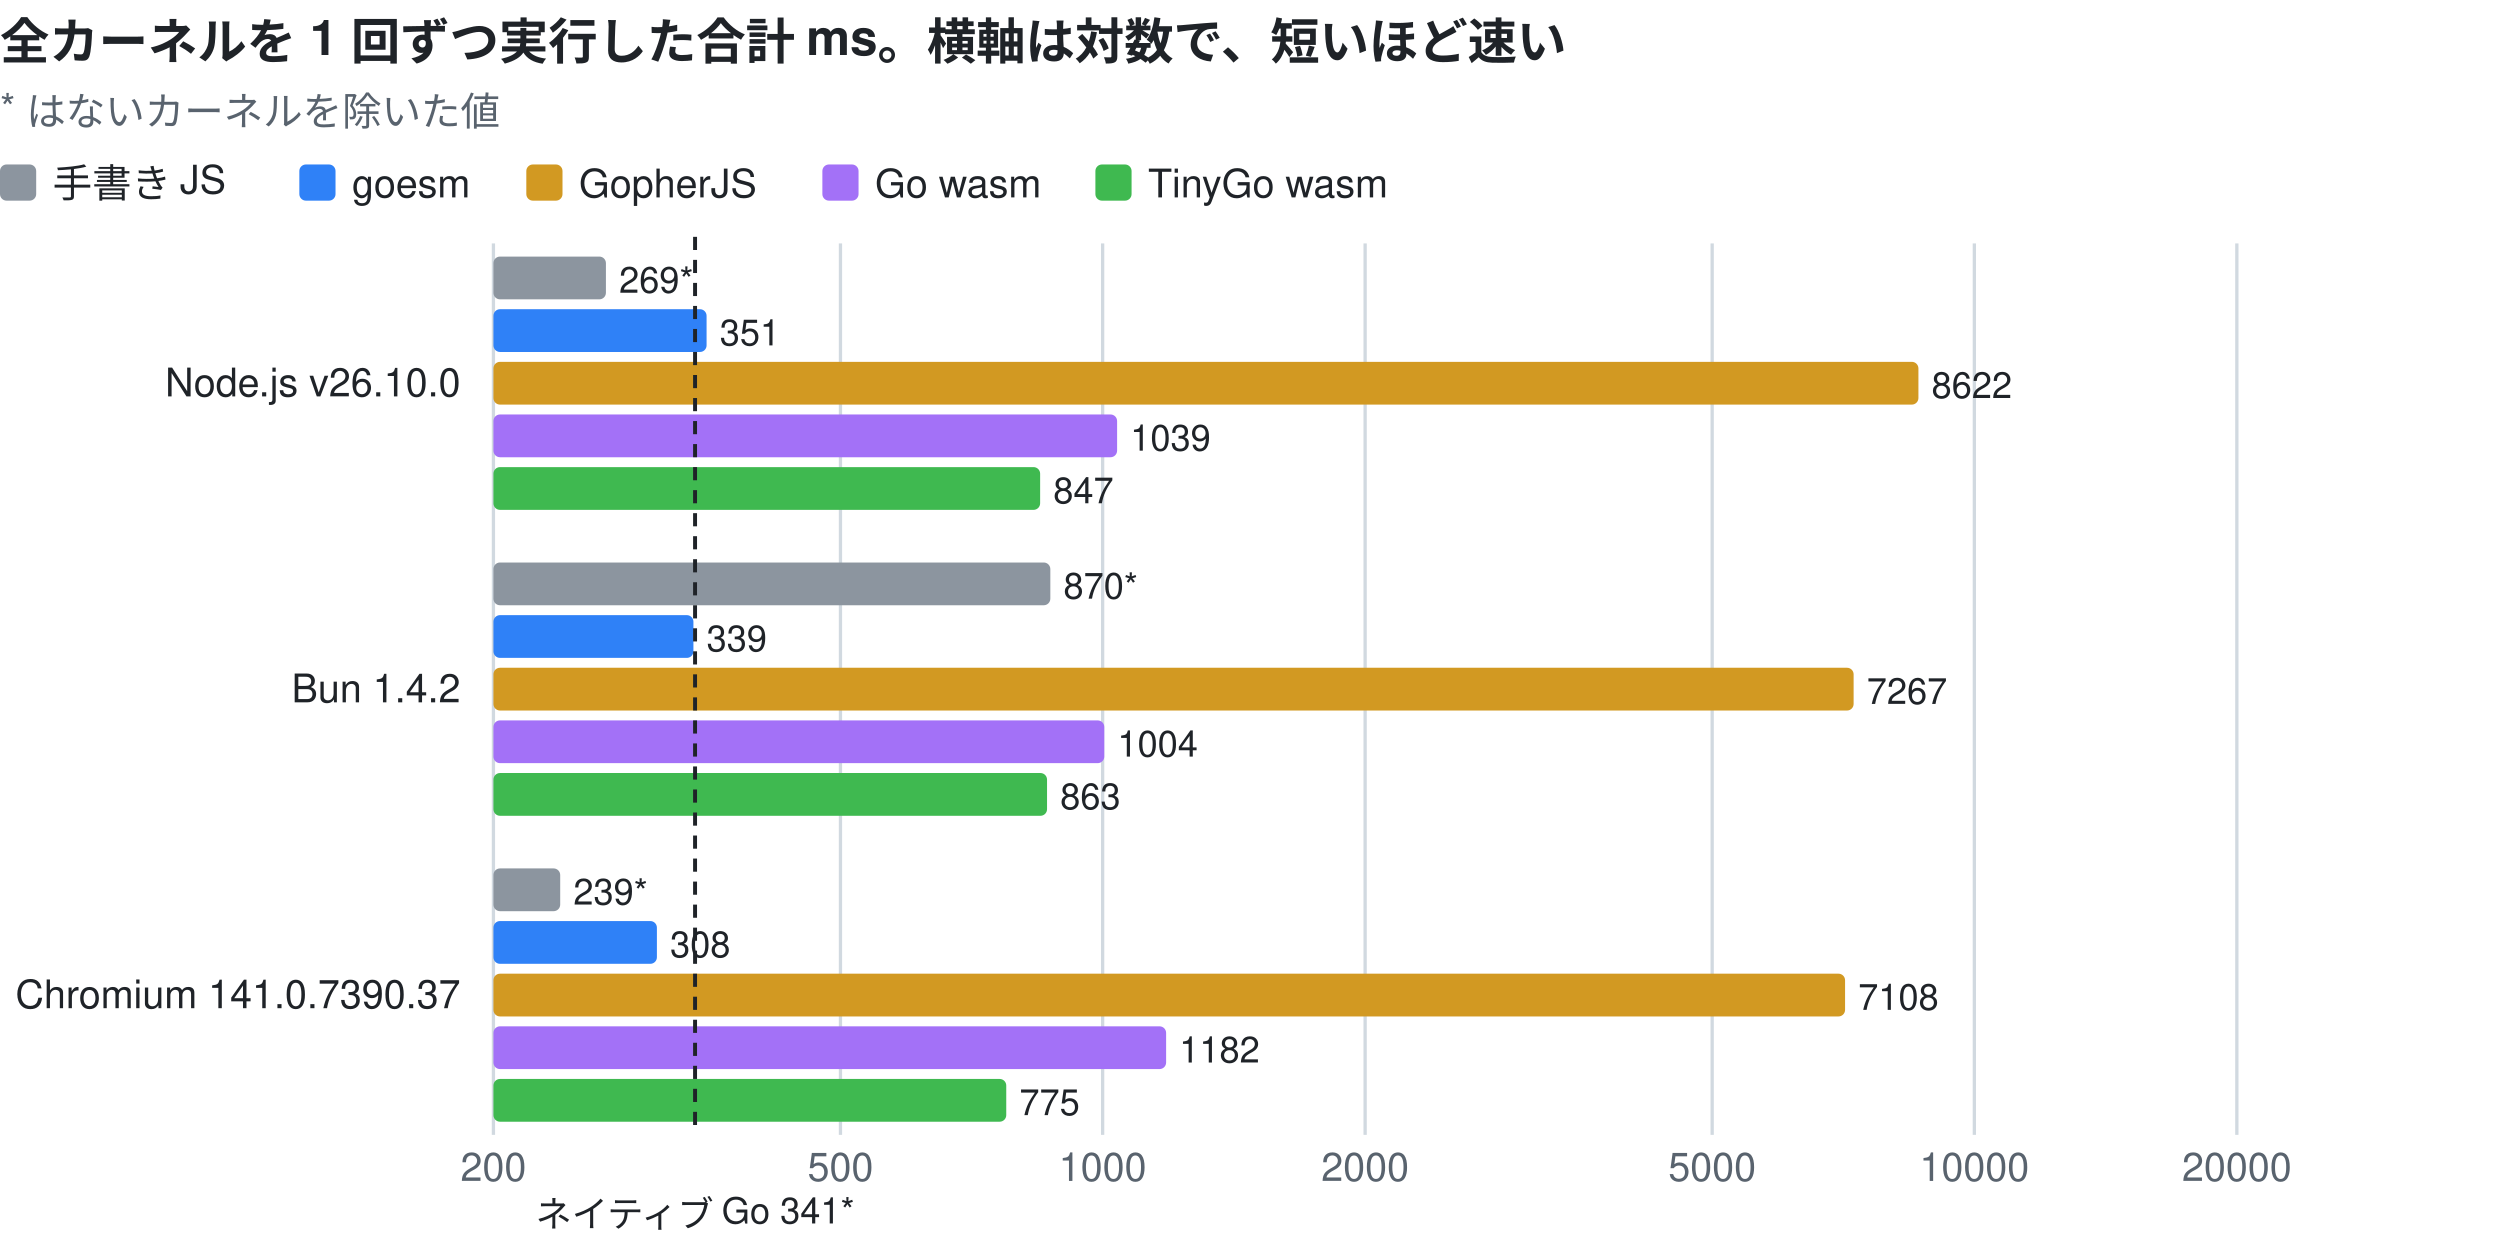
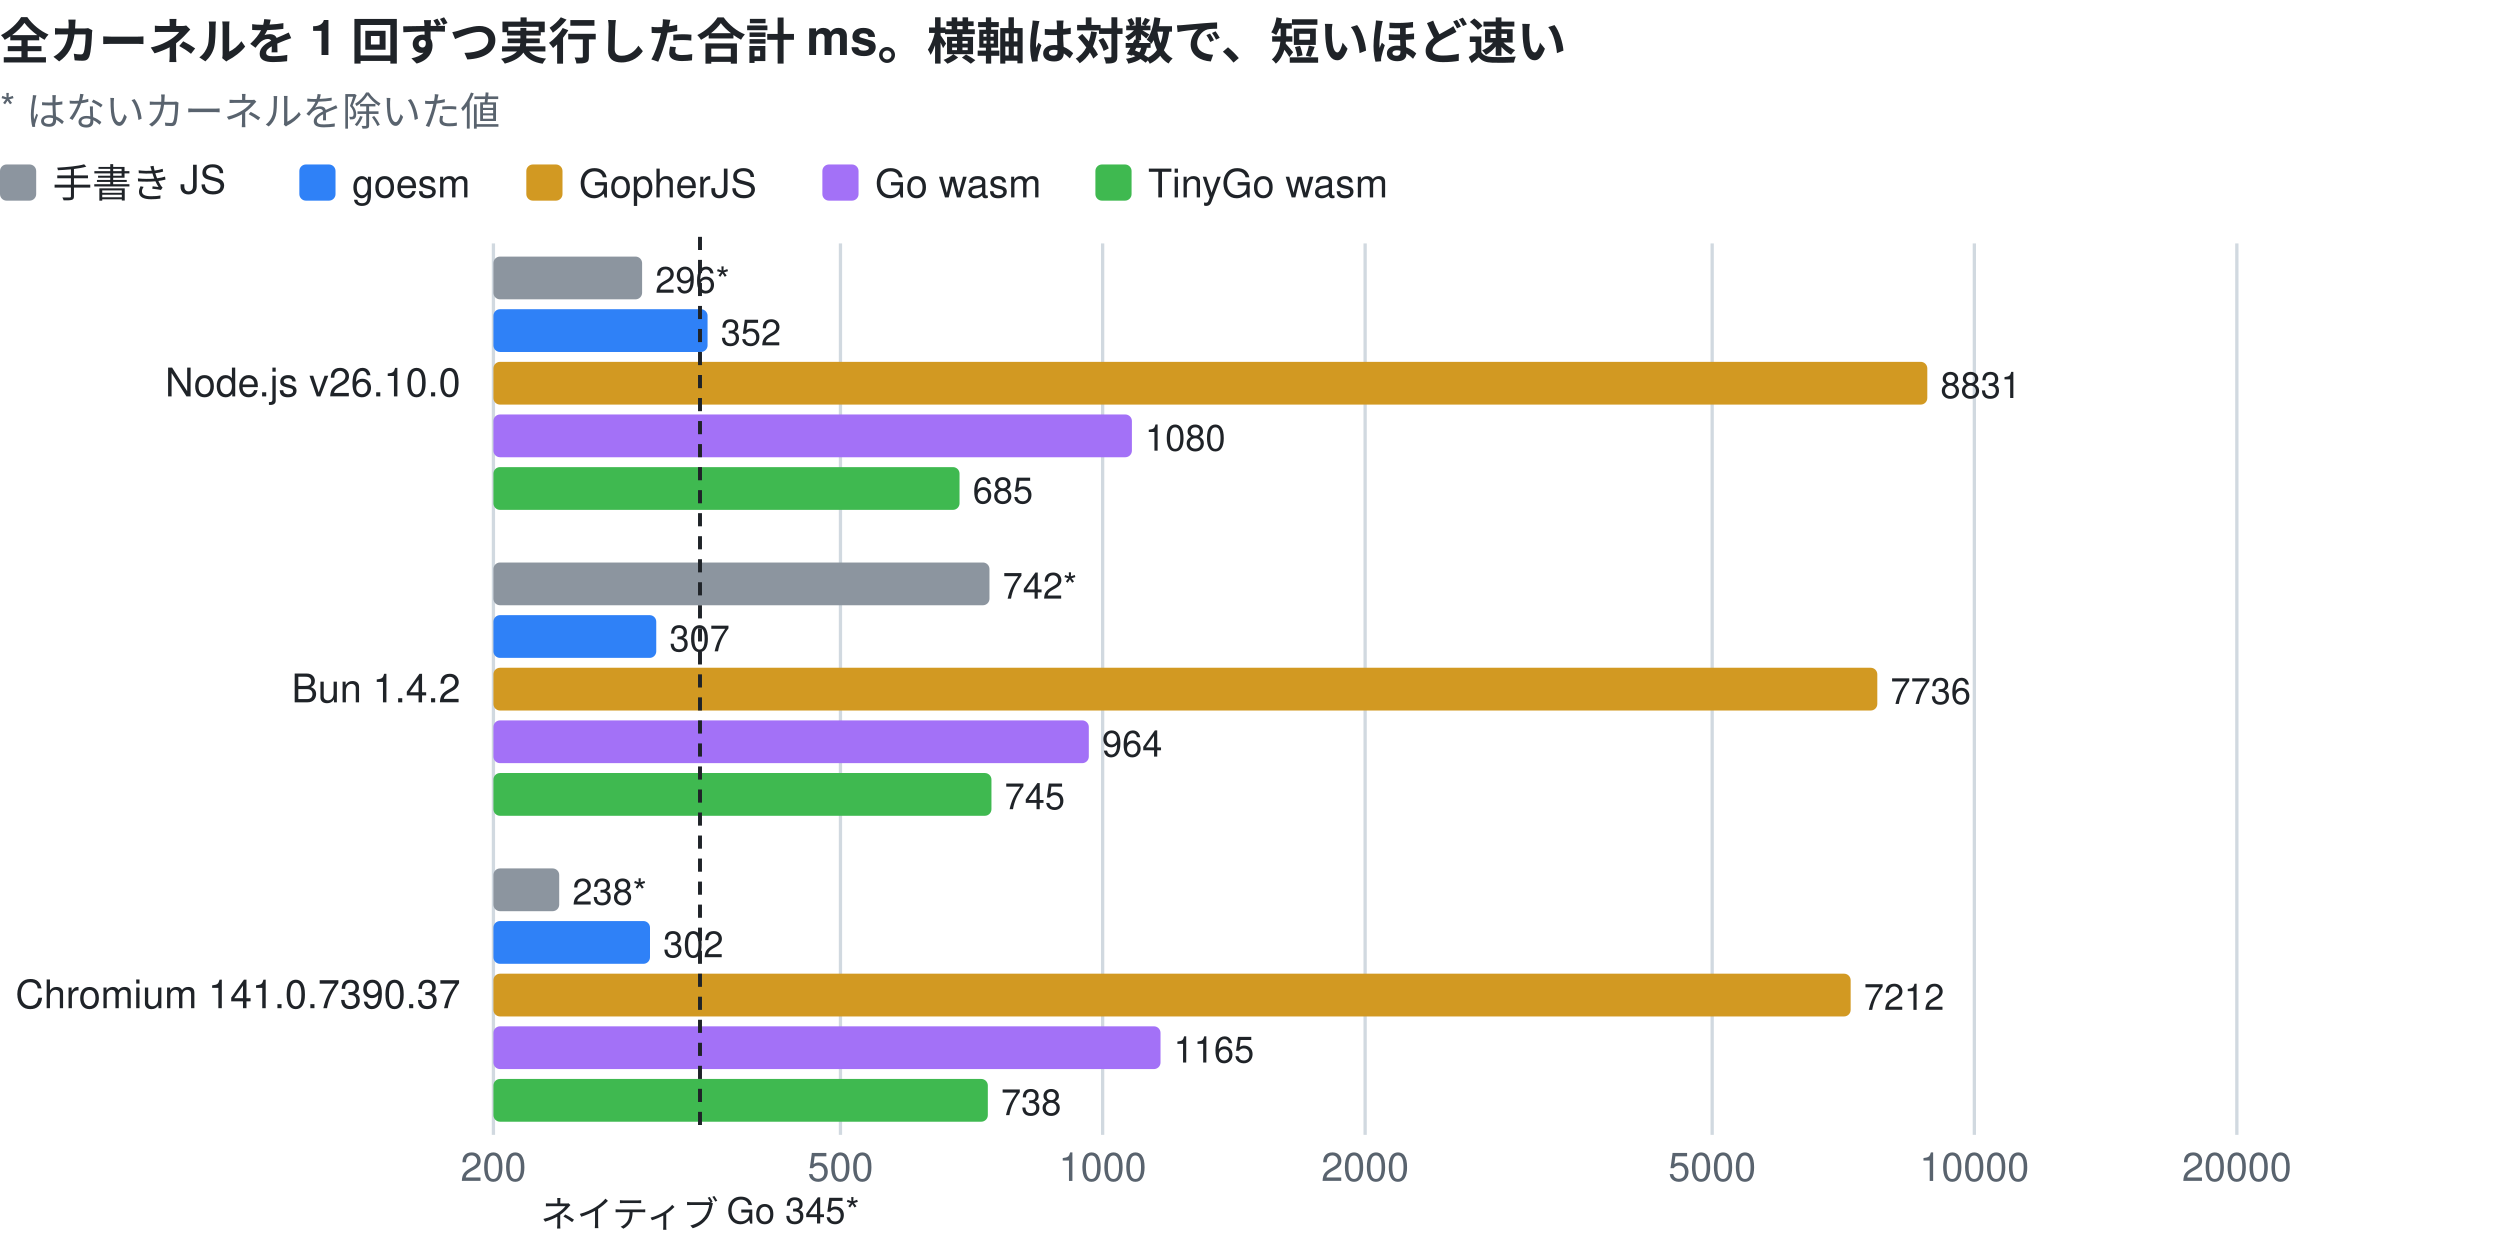
<svg xmlns="http://www.w3.org/2000/svg" width="760" height="377" viewBox="0 0 760 377" font-family="-apple-system, 'Segoe UI', Helvetica, Arial, 'Hiragino Sans', 'Noto Sans CJK JP', 'Yu Gothic', sans-serif" font-size="12">
  <style>.t{fill:#1f2328}.m{fill:#59636e}.g{stroke:#d1d9e0}.r{stroke:#1f2328}@media (prefers-color-scheme:dark){.t{fill:#f0f6fc}.m{fill:#9198a1}.g{stroke:#3d444d}.r{stroke:#f0f6fc}}</style>
  <text class="t" x="0" y="18" font-size="15" font-weight="600">全カーネルを 1 回ずつ実行した合計 ms。横軸は対数で、短いほど速い</text>
  <text class="m" x="0" y="37">* はないカーネルを除いた値</text>
  <rect x="0" y="50" width="11" height="11" rx="2" fill="#8c959f" />
  <text class="t" x="16" y="60">手書き JS</text>
  <rect x="91" y="50" width="11" height="11" rx="2" fill="#2f81f7" />
  <text class="t" x="107" y="60">goesm</text>
  <rect x="160" y="50" width="11" height="11" rx="2" fill="#d29922" />
  <text class="t" x="176" y="60">GopherJS</text>
  <rect x="250" y="50" width="11" height="11" rx="2" fill="#a371f7" />
  <text class="t" x="266" y="60">Go wasm</text>
  <rect x="333" y="50" width="11" height="11" rx="2" fill="#3fb950" />
  <text class="t" x="349" y="60">TinyGo wasm</text>
  <line class="g" x1="150.0" y1="74" x2="150.0" y2="345" />
  <text class="m" x="150.0" y="359" text-anchor="middle">200</text>
  <line class="g" x1="255.5" y1="74" x2="255.5" y2="345" />
  <text class="m" x="255.5" y="359" text-anchor="middle">500</text>
  <line class="g" x1="335.2" y1="74" x2="335.2" y2="345" />
  <text class="m" x="335.2" y="359" text-anchor="middle">1000</text>
  <line class="g" x1="415.0" y1="74" x2="415.0" y2="345" />
  <text class="m" x="415.0" y="359" text-anchor="middle">2000</text>
  <line class="g" x1="520.5" y1="74" x2="520.5" y2="345" />
  <text class="m" x="520.5" y="359" text-anchor="middle">5000</text>
  <line class="g" x1="600.2" y1="74" x2="600.2" y2="345" />
  <text class="m" x="600.2" y="359" text-anchor="middle">10000</text>
  <line class="g" x1="680.0" y1="74" x2="680.0" y2="345" />
  <text class="m" x="680.0" y="359" text-anchor="middle">20000</text>
  <text class="t" x="140" y="120.5" text-anchor="end">Node.js v26.10.0</text>
-   <rect x="150" y="78" width="34.2" height="13" rx="2" fill="#8c959f" />
-   <text class="t" x="188.2" y="89" font-size="11">269*</text>
-   <rect x="150" y="94" width="64.8" height="13" rx="2" fill="#2f81f7" />
-   <text class="t" x="218.8" y="105" font-size="11">351</text>
-   <rect x="150" y="110" width="433.2" height="13" rx="2" fill="#d29922" />
-   <text class="t" x="587.2" y="121" font-size="11">8622</text>
-   <rect x="150" y="126" width="189.6" height="13" rx="2" fill="#a371f7" />
-   <text class="t" x="343.6" y="137" font-size="11">1039</text>
-   <rect x="150" y="142" width="166.2" height="13" rx="2" fill="#3fb950" />
-   <text class="t" x="320.2" y="153" font-size="11">847</text>
+   <rect x="150" y="78" width="45.2" height="13" rx="2" fill="#8c959f" />
+   <text class="t" x="199.2" y="89" font-size="11">296*</text>
+   <rect x="150" y="94" width="65.1" height="13" rx="2" fill="#2f81f7" />
+   <text class="t" x="219.1" y="105" font-size="11">352</text>
+   <rect x="150" y="110" width="435.9" height="13" rx="2" fill="#d29922" />
+   <text class="t" x="589.9" y="121" font-size="11">8831</text>
+   <rect x="150" y="126" width="194.1" height="13" rx="2" fill="#a371f7" />
+   <text class="t" x="348.1" y="137" font-size="11">1080</text>
+   <rect x="150" y="142" width="141.7" height="13" rx="2" fill="#3fb950" />
+   <text class="t" x="295.7" y="153" font-size="11">685</text>
  <text class="t" x="140" y="213.5" text-anchor="end">Bun 1.4.2</text>
-   <rect x="150" y="171" width="169.3" height="13" rx="2" fill="#8c959f" />
-   <text class="t" x="323.3" y="182" font-size="11">870*</text>
-   <rect x="150" y="187" width="60.8" height="13" rx="2" fill="#2f81f7" />
-   <text class="t" x="214.8" y="198" font-size="11">339</text>
-   <rect x="150" y="203" width="413.5" height="13" rx="2" fill="#d29922" />
-   <text class="t" x="567.5" y="214" font-size="11">7267</text>
-   <rect x="150" y="219" width="185.7" height="13" rx="2" fill="#a371f7" />
-   <text class="t" x="339.7" y="230" font-size="11">1004</text>
-   <rect x="150" y="235" width="168.3" height="13" rx="2" fill="#3fb950" />
-   <text class="t" x="322.3" y="246" font-size="11">863</text>
+   <rect x="150" y="171" width="150.8" height="13" rx="2" fill="#8c959f" />
+   <text class="t" x="304.8" y="182" font-size="11">742*</text>
+   <rect x="150" y="187" width="49.5" height="13" rx="2" fill="#2f81f7" />
+   <text class="t" x="203.5" y="198" font-size="11">307</text>
+   <rect x="150" y="203" width="420.7" height="13" rx="2" fill="#d29922" />
+   <text class="t" x="574.7" y="214" font-size="11">7736</text>
+   <rect x="150" y="219" width="181.0" height="13" rx="2" fill="#a371f7" />
+   <text class="t" x="335.0" y="230" font-size="11">964</text>
+   <rect x="150" y="235" width="151.4" height="13" rx="2" fill="#3fb950" />
+   <text class="t" x="305.4" y="246" font-size="11">745</text>
  <text class="t" x="140" y="306.5" text-anchor="end">Chromium 141.0.7390.37</text>
-   <rect x="150" y="264" width="20.3" height="13" rx="2" fill="#8c959f" />
-   <text class="t" x="174.3" y="275" font-size="11">239*</text>
-   <rect x="150" y="280" width="49.7" height="13" rx="2" fill="#2f81f7" />
-   <text class="t" x="203.7" y="291" font-size="11">308</text>
-   <rect x="150" y="296" width="410.9" height="13" rx="2" fill="#d29922" />
-   <text class="t" x="564.9" y="307" font-size="11">7108</text>
-   <rect x="150" y="312" width="204.5" height="13" rx="2" fill="#a371f7" />
-   <text class="t" x="358.5" y="323" font-size="11">1182</text>
-   <rect x="150" y="328" width="155.9" height="13" rx="2" fill="#3fb950" />
-   <text class="t" x="309.9" y="339" font-size="11">775</text>
-   <line class="r" x1="211.3" y1="72" x2="211.3" y2="345" stroke-dasharray="4 3" stroke-width="1.2" />
-   <text class="t" x="211.3" y="373" text-anchor="middle" font-size="11">ネイティブ Go 341*</text>
+   <rect x="150" y="264" width="20.0" height="13" rx="2" fill="#8c959f" />
+   <text class="t" x="174.0" y="275" font-size="11">238*</text>
+   <rect x="150" y="280" width="47.6" height="13" rx="2" fill="#2f81f7" />
+   <text class="t" x="201.6" y="291" font-size="11">302</text>
+   <rect x="150" y="296" width="412.6" height="13" rx="2" fill="#d29922" />
+   <text class="t" x="566.6" y="307" font-size="11">7212</text>
+   <rect x="150" y="312" width="202.8" height="13" rx="2" fill="#a371f7" />
+   <text class="t" x="356.8" y="323" font-size="11">1165</text>
+   <rect x="150" y="328" width="150.3" height="13" rx="2" fill="#3fb950" />
+   <text class="t" x="304.3" y="339" font-size="11">738</text>
+   <line class="r" x1="212.8" y1="72" x2="212.8" y2="345" stroke-dasharray="4 3" stroke-width="1.2" />
+   <text class="t" x="212.8" y="373" text-anchor="middle" font-size="11">ネイティブ Go 345*</text>
</svg>
